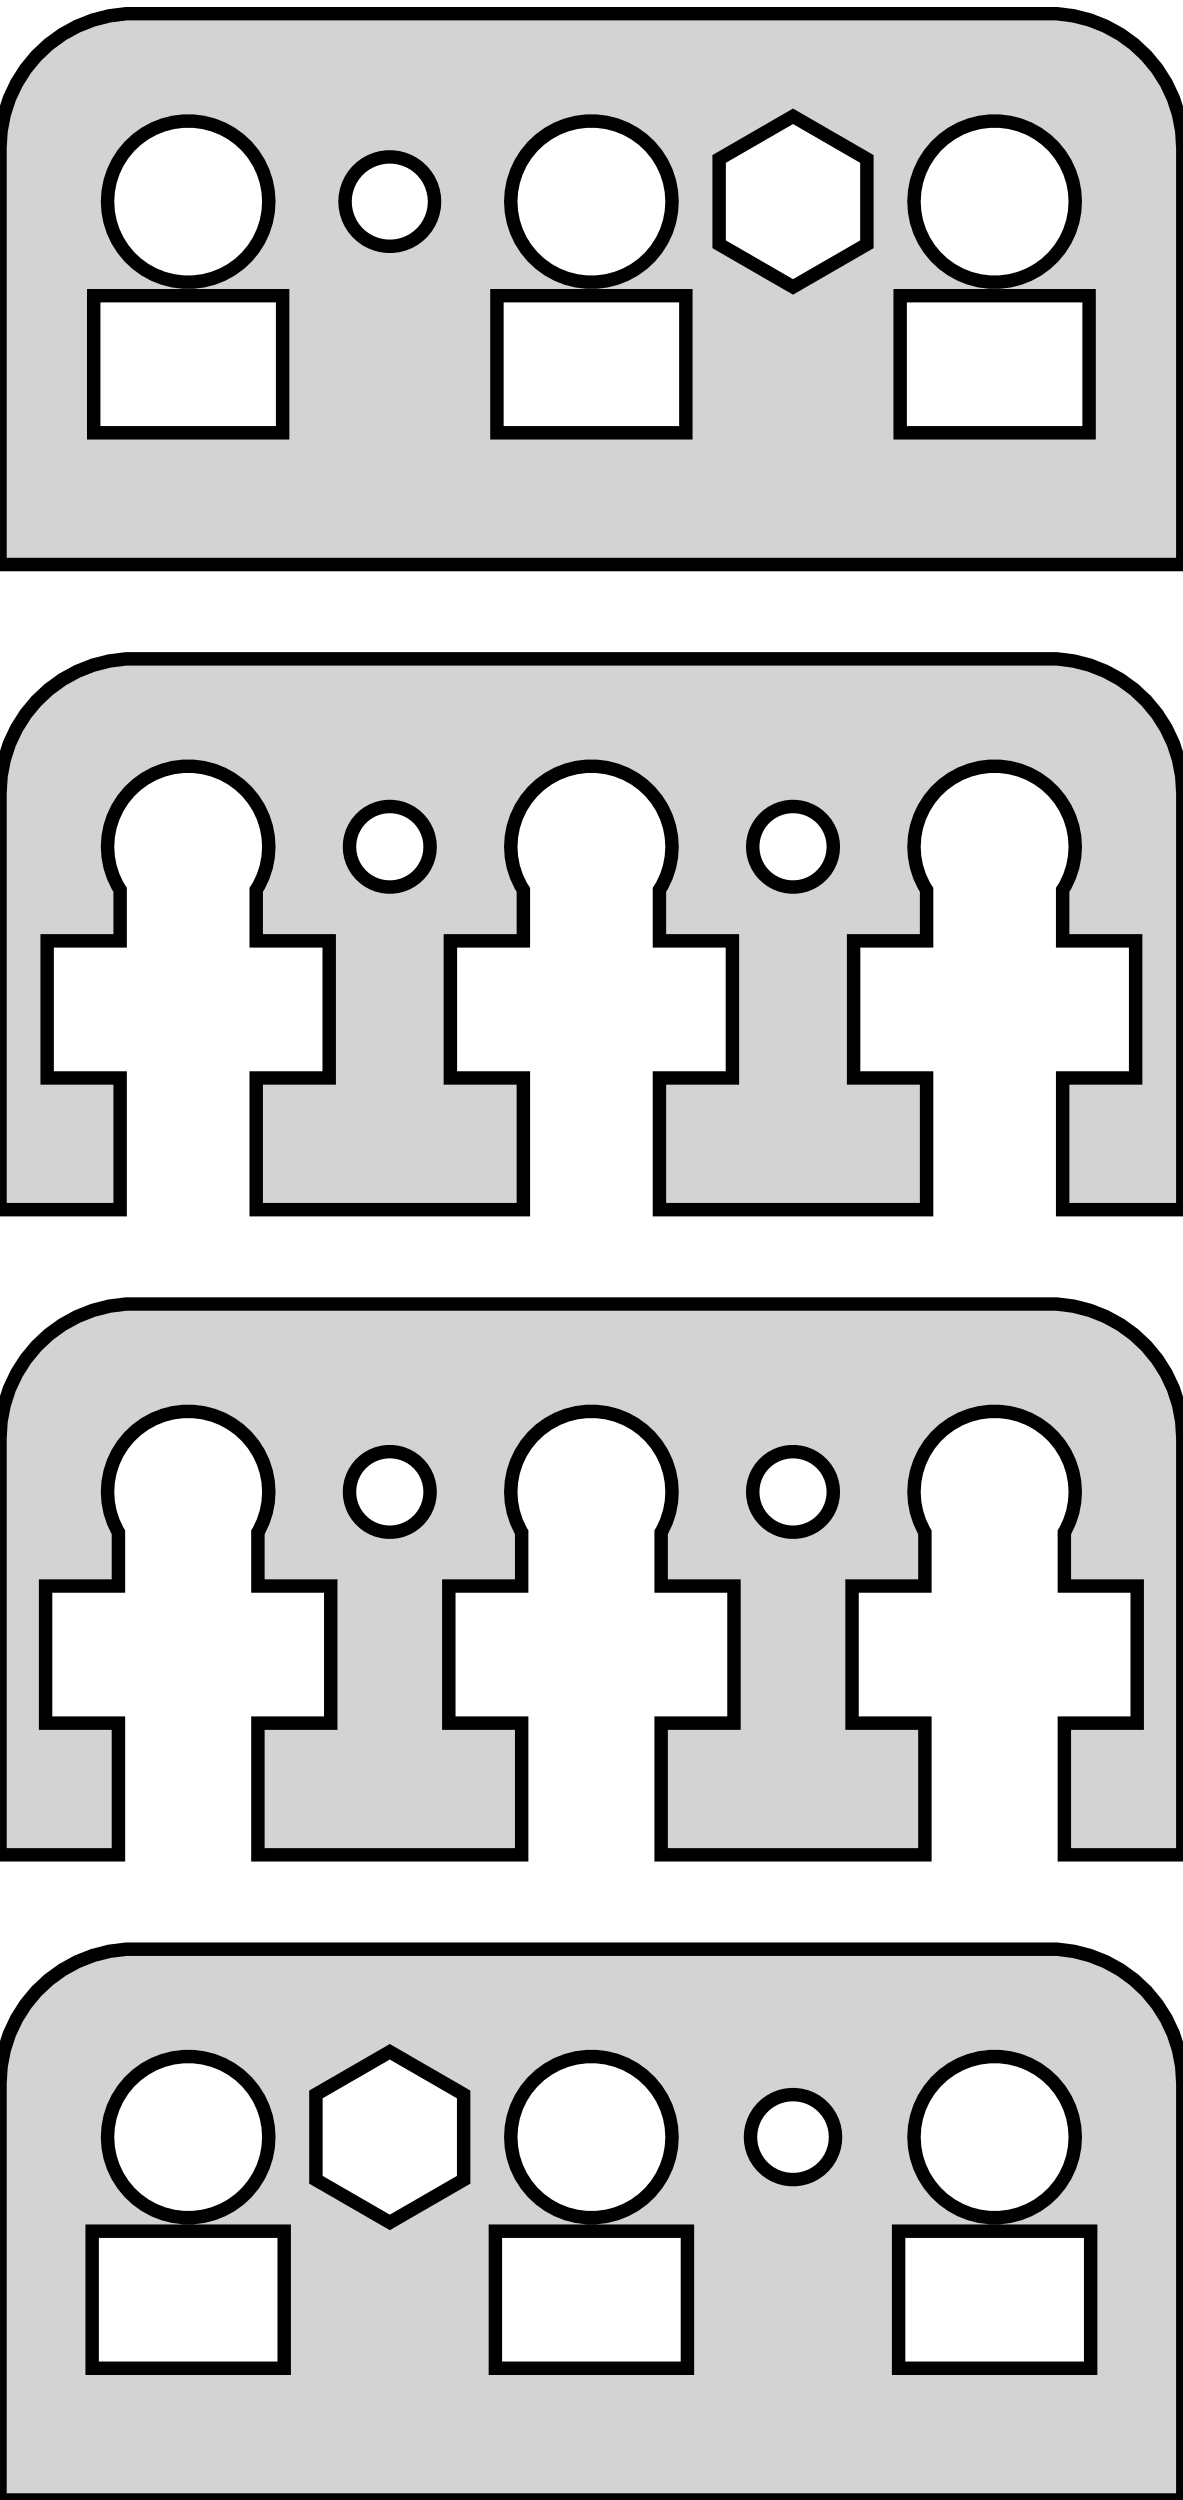
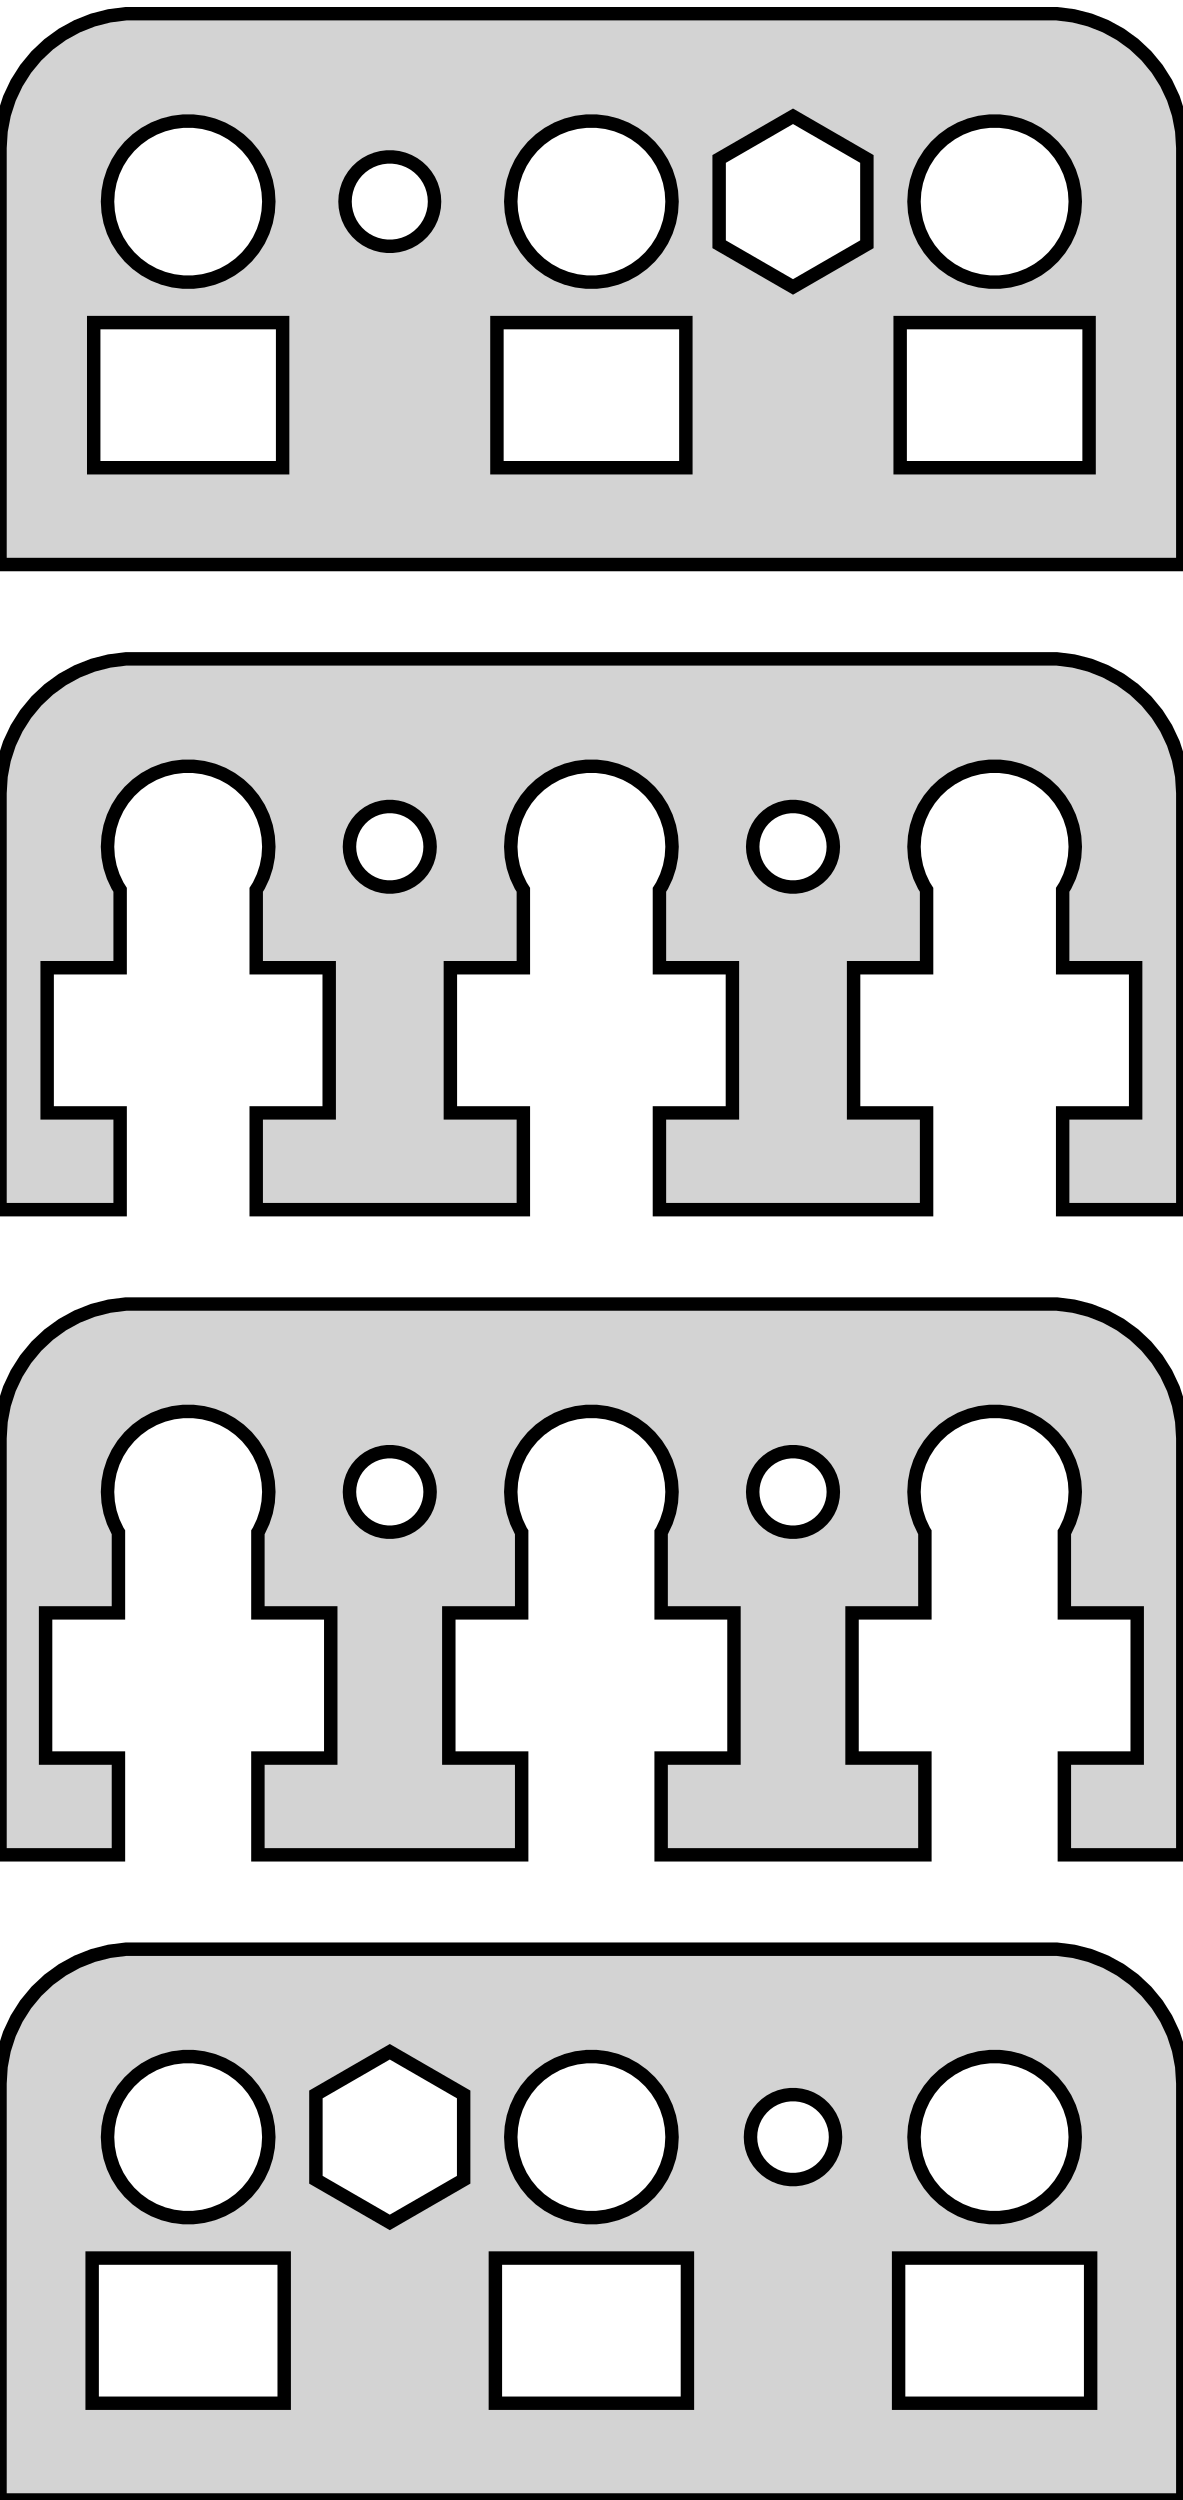
<svg xmlns="http://www.w3.org/2000/svg" width="44mm" height="93mm" viewBox="-22 -93 44 93" version="1.1">
-   <path d=" M 22,-87.5 L 21.961,-88.127 L 21.843,-88.743 L 21.649,-89.341 L 21.381,-89.909 L 21.045,-90.439  L 20.645,-90.923 L 20.187,-91.353 L 19.679,-91.722 L 19.129,-92.024 L 18.545,-92.255 L 17.937,-92.411  L 17.314,-92.49 L -17.314,-92.49 L -17.937,-92.411 L -18.545,-92.255 L -19.129,-92.024 L -19.679,-91.722  L -20.187,-91.353 L -20.645,-90.923 L -21.045,-90.439 L -21.381,-89.909 L -21.649,-89.341 L -21.843,-88.743  L -21.961,-88.127 L -22,-87.5 L -22,-72 L 22,-72 z M 4.752,-83.913 L 4.752,-87.087 L 7.5,-88.674 L 10.248,-87.087 L 10.248,-83.913 L 7.5,-82.326  z M -15.188,-82.506 L -15.562,-82.553 L -15.927,-82.647 L -16.277,-82.785 L -16.608,-82.967 L -16.912,-83.188  L -17.187,-83.446 L -17.427,-83.737 L -17.629,-84.055 L -17.789,-84.396 L -17.906,-84.754 L -17.976,-85.124  L -18,-85.5 L -17.976,-85.876 L -17.906,-86.246 L -17.789,-86.604 L -17.629,-86.945 L -17.427,-87.263  L -17.187,-87.554 L -16.912,-87.811 L -16.608,-88.033 L -16.277,-88.215 L -15.927,-88.353 L -15.562,-88.447  L -15.188,-88.494 L -14.812,-88.494 L -14.438,-88.447 L -14.073,-88.353 L -13.723,-88.215 L -13.393,-88.033  L -13.088,-87.811 L -12.813,-87.554 L -12.573,-87.263 L -12.371,-86.945 L -12.211,-86.604 L -12.094,-86.246  L -12.024,-85.876 L -12,-85.5 L -12.024,-85.124 L -12.094,-84.754 L -12.211,-84.396 L -12.371,-84.055  L -12.573,-83.737 L -12.813,-83.446 L -13.088,-83.188 L -13.393,-82.967 L -13.723,-82.785 L -14.073,-82.647  L -14.438,-82.553 L -14.812,-82.506 z M -0.188,-82.506 L -0.562,-82.553 L -0.927,-82.647 L -1.277,-82.785 L -1.607,-82.967 L -1.912,-83.188  L -2.187,-83.446 L -2.427,-83.737 L -2.629,-84.055 L -2.789,-84.396 L -2.906,-84.754 L -2.976,-85.124  L -3,-85.5 L -2.976,-85.876 L -2.906,-86.246 L -2.789,-86.604 L -2.629,-86.945 L -2.427,-87.263  L -2.187,-87.554 L -1.912,-87.811 L -1.607,-88.033 L -1.277,-88.215 L -0.927,-88.353 L -0.562,-88.447  L -0.188,-88.494 L 0.188,-88.494 L 0.562,-88.447 L 0.927,-88.353 L 1.277,-88.215 L 1.607,-88.033  L 1.912,-87.811 L 2.187,-87.554 L 2.427,-87.263 L 2.629,-86.945 L 2.789,-86.604 L 2.906,-86.246  L 2.976,-85.876 L 3,-85.5 L 2.976,-85.124 L 2.906,-84.754 L 2.789,-84.396 L 2.629,-84.055  L 2.427,-83.737 L 2.187,-83.446 L 1.912,-83.188 L 1.607,-82.967 L 1.277,-82.785 L 0.927,-82.647  L 0.562,-82.553 L 0.188,-82.506 z M 14.812,-82.506 L 14.438,-82.553 L 14.073,-82.647 L 13.723,-82.785 L 13.393,-82.967 L 13.088,-83.188  L 12.813,-83.446 L 12.573,-83.737 L 12.371,-84.055 L 12.211,-84.396 L 12.094,-84.754 L 12.024,-85.124  L 12,-85.5 L 12.024,-85.876 L 12.094,-86.246 L 12.211,-86.604 L 12.371,-86.945 L 12.573,-87.263  L 12.813,-87.554 L 13.088,-87.811 L 13.393,-88.033 L 13.723,-88.215 L 14.073,-88.353 L 14.438,-88.447  L 14.812,-88.494 L 15.188,-88.494 L 15.562,-88.447 L 15.927,-88.353 L 16.277,-88.215 L 16.608,-88.033  L 16.912,-87.811 L 17.187,-87.554 L 17.427,-87.263 L 17.629,-86.945 L 17.789,-86.604 L 17.906,-86.246  L 17.976,-85.876 L 18,-85.5 L 17.976,-85.124 L 17.906,-84.754 L 17.789,-84.396 L 17.629,-84.055  L 17.427,-83.737 L 17.187,-83.446 L 16.912,-83.188 L 16.608,-82.967 L 16.277,-82.785 L 15.927,-82.647  L 15.562,-82.553 L 15.188,-82.506 z M -7.605,-83.839 L -7.812,-83.865 L -8.014,-83.917 L -8.209,-83.994 L -8.392,-84.094 L -8.561,-84.217  L -8.714,-84.36 L -8.847,-84.522 L -8.959,-84.698 L -9.048,-84.887 L -9.112,-85.086 L -9.152,-85.291  L -9.165,-85.5 L -9.152,-85.709 L -9.112,-85.914 L -9.048,-86.113 L -8.959,-86.302 L -8.847,-86.478  L -8.714,-86.64 L -8.561,-86.783 L -8.392,-86.906 L -8.209,-87.006 L -8.014,-87.083 L -7.812,-87.135  L -7.605,-87.161 L -7.395,-87.161 L -7.188,-87.135 L -6.986,-87.083 L -6.791,-87.006 L -6.608,-86.906  L -6.439,-86.783 L -6.286,-86.64 L -6.153,-86.478 L -6.041,-86.302 L -5.952,-86.113 L -5.888,-85.914  L -5.848,-85.709 L -5.835,-85.5 L -5.848,-85.291 L -5.888,-85.086 L -5.952,-84.887 L -6.041,-84.698  L -6.153,-84.522 L -6.286,-84.36 L -6.439,-84.217 L -6.608,-84.094 L -6.791,-83.994 L -6.986,-83.917  L -7.188,-83.865 L -7.395,-83.839 z M -18.514,-76.9 L -18.514,-82 L -11.486,-82 L -11.486,-76.9 z M -3.514,-76.9 L -3.514,-82 L 3.514,-82 L 3.514,-76.9 z M 11.486,-76.9 L 11.486,-82 L 18.514,-82 L 18.514,-76.9 z M -17.531,-52.9 L -20.246,-52.9 L -20.246,-58 L -17.531,-58 L -17.531,-59.9 L -17.629,-60.055  L -17.789,-60.396 L -17.906,-60.754 L -17.976,-61.124 L -18,-61.5 L -17.976,-61.876 L -17.906,-62.246  L -17.789,-62.604 L -17.629,-62.945 L -17.427,-63.263 L -17.187,-63.554 L -16.912,-63.812 L -16.608,-64.033  L -16.277,-64.215 L -15.927,-64.353 L -15.562,-64.447 L -15.188,-64.494 L -14.812,-64.494 L -14.438,-64.447  L -14.073,-64.353 L -13.723,-64.215 L -13.393,-64.033 L -13.088,-63.812 L -12.813,-63.554 L -12.573,-63.263  L -12.371,-62.945 L -12.211,-62.604 L -12.094,-62.246 L -12.024,-61.876 L -12,-61.5 L -12.024,-61.124  L -12.094,-60.754 L -12.211,-60.396 L -12.371,-60.055 L -12.469,-59.9 L -12.469,-58 L -9.754,-58  L -9.754,-52.9 L -12.469,-52.9 L -12.469,-48 L -2.531,-48 L -2.531,-52.9 L -5.246,-52.9  L -5.246,-58 L -2.531,-58 L -2.531,-59.9 L -2.629,-60.055 L -2.789,-60.396 L -2.906,-60.754  L -2.976,-61.124 L -3,-61.5 L -2.976,-61.876 L -2.906,-62.246 L -2.789,-62.604 L -2.629,-62.945  L -2.427,-63.263 L -2.187,-63.554 L -1.912,-63.812 L -1.607,-64.033 L -1.277,-64.215 L -0.927,-64.353  L -0.562,-64.447 L -0.188,-64.494 L 0.188,-64.494 L 0.562,-64.447 L 0.927,-64.353 L 1.277,-64.215  L 1.607,-64.033 L 1.912,-63.812 L 2.187,-63.554 L 2.427,-63.263 L 2.629,-62.945 L 2.789,-62.604  L 2.906,-62.246 L 2.976,-61.876 L 3,-61.5 L 2.976,-61.124 L 2.906,-60.754 L 2.789,-60.396  L 2.629,-60.055 L 2.531,-59.9 L 2.531,-58 L 5.246,-58 L 5.246,-52.9 L 2.531,-52.9  L 2.531,-48 L 12.469,-48 L 12.469,-52.9 L 9.754,-52.9 L 9.754,-58 L 12.469,-58  L 12.469,-59.9 L 12.371,-60.055 L 12.211,-60.396 L 12.094,-60.754 L 12.024,-61.124 L 12,-61.5  L 12.024,-61.876 L 12.094,-62.246 L 12.211,-62.604 L 12.371,-62.945 L 12.573,-63.263 L 12.813,-63.554  L 13.088,-63.812 L 13.393,-64.033 L 13.723,-64.215 L 14.073,-64.353 L 14.438,-64.447 L 14.812,-64.494  L 15.188,-64.494 L 15.562,-64.447 L 15.927,-64.353 L 16.277,-64.215 L 16.608,-64.033 L 16.912,-63.812  L 17.187,-63.554 L 17.427,-63.263 L 17.629,-62.945 L 17.789,-62.604 L 17.906,-62.246 L 17.976,-61.876  L 18,-61.5 L 17.976,-61.124 L 17.906,-60.754 L 17.789,-60.396 L 17.629,-60.055 L 17.531,-59.9  L 17.531,-58 L 20.246,-58 L 20.246,-52.9 L 17.531,-52.9 L 17.531,-48 L 22,-48  L 22,-63.5 L 21.961,-64.127 L 21.843,-64.743 L 21.649,-65.341 L 21.381,-65.909 L 21.045,-66.439  L 20.645,-66.923 L 20.187,-67.353 L 19.679,-67.722 L 19.129,-68.024 L 18.545,-68.255 L 17.937,-68.411  L 17.314,-68.49 L -17.314,-68.49 L -17.937,-68.411 L -18.545,-68.255 L -19.129,-68.024 L -19.679,-67.722  L -20.187,-67.353 L -20.645,-66.923 L -21.045,-66.439 L -21.381,-65.909 L -21.649,-65.341 L -21.843,-64.743  L -21.961,-64.127 L -22,-63.5 L -22,-48 L -17.531,-48 z M -7.594,-60.003 L -7.781,-60.027 L -7.964,-60.073 L -8.139,-60.143 L -8.304,-60.233 L -8.456,-60.344  L -8.593,-60.473 L -8.714,-60.618 L -8.814,-60.777 L -8.895,-60.948 L -8.953,-61.127 L -8.988,-61.312  L -9,-61.5 L -8.988,-61.688 L -8.953,-61.873 L -8.895,-62.052 L -8.814,-62.223 L -8.714,-62.382  L -8.593,-62.527 L -8.456,-62.656 L -8.304,-62.767 L -8.139,-62.857 L -7.964,-62.927 L -7.781,-62.973  L -7.594,-62.997 L -7.406,-62.997 L -7.219,-62.973 L -7.036,-62.927 L -6.861,-62.857 L -6.696,-62.767  L -6.544,-62.656 L -6.407,-62.527 L -6.286,-62.382 L -6.186,-62.223 L -6.105,-62.052 L -6.047,-61.873  L -6.012,-61.688 L -6,-61.5 L -6.012,-61.312 L -6.047,-61.127 L -6.105,-60.948 L -6.186,-60.777  L -6.286,-60.618 L -6.407,-60.473 L -6.544,-60.344 L -6.696,-60.233 L -6.861,-60.143 L -7.036,-60.073  L -7.219,-60.027 L -7.406,-60.003 z M 7.406,-60.003 L 7.219,-60.027 L 7.036,-60.073 L 6.861,-60.143 L 6.696,-60.233 L 6.544,-60.344  L 6.407,-60.473 L 6.286,-60.618 L 6.186,-60.777 L 6.105,-60.948 L 6.047,-61.127 L 6.012,-61.312  L 6,-61.5 L 6.012,-61.688 L 6.047,-61.873 L 6.105,-62.052 L 6.186,-62.223 L 6.286,-62.382  L 6.407,-62.527 L 6.544,-62.656 L 6.696,-62.767 L 6.861,-62.857 L 7.036,-62.927 L 7.219,-62.973  L 7.406,-62.997 L 7.594,-62.997 L 7.781,-62.973 L 7.964,-62.927 L 8.139,-62.857 L 8.304,-62.767  L 8.456,-62.656 L 8.593,-62.527 L 8.714,-62.382 L 8.814,-62.223 L 8.895,-62.052 L 8.953,-61.873  L 8.988,-61.688 L 9,-61.5 L 8.988,-61.312 L 8.953,-61.127 L 8.895,-60.948 L 8.814,-60.777  L 8.714,-60.618 L 8.593,-60.473 L 8.456,-60.344 L 8.304,-60.233 L 8.139,-60.143 L 7.964,-60.073  L 7.781,-60.027 L 7.594,-60.003 z M -17.594,-28.9 L -20.304,-28.9 L -20.304,-34 L -17.594,-34 L -17.594,-36 L -17.629,-36.055  L -17.789,-36.396 L -17.906,-36.754 L -17.976,-37.124 L -18,-37.5 L -17.976,-37.876 L -17.906,-38.246  L -17.789,-38.604 L -17.629,-38.945 L -17.427,-39.263 L -17.187,-39.554 L -16.912,-39.812 L -16.608,-40.033  L -16.277,-40.215 L -15.927,-40.353 L -15.562,-40.447 L -15.188,-40.494 L -14.812,-40.494 L -14.438,-40.447  L -14.073,-40.353 L -13.723,-40.215 L -13.393,-40.033 L -13.088,-39.812 L -12.813,-39.554 L -12.573,-39.263  L -12.371,-38.945 L -12.211,-38.604 L -12.094,-38.246 L -12.024,-37.876 L -12,-37.5 L -12.024,-37.124  L -12.094,-36.754 L -12.211,-36.396 L -12.371,-36.055 L -12.406,-36 L -12.406,-34 L -9.696,-34  L -9.696,-28.9 L -12.406,-28.9 L -12.406,-24 L -2.594,-24 L -2.594,-28.9 L -5.304,-28.9  L -5.304,-34 L -2.594,-34 L -2.594,-36 L -2.629,-36.055 L -2.789,-36.396 L -2.906,-36.754  L -2.976,-37.124 L -3,-37.5 L -2.976,-37.876 L -2.906,-38.246 L -2.789,-38.604 L -2.629,-38.945  L -2.427,-39.263 L -2.187,-39.554 L -1.912,-39.812 L -1.607,-40.033 L -1.277,-40.215 L -0.927,-40.353  L -0.562,-40.447 L -0.188,-40.494 L 0.188,-40.494 L 0.562,-40.447 L 0.927,-40.353 L 1.277,-40.215  L 1.607,-40.033 L 1.912,-39.812 L 2.187,-39.554 L 2.427,-39.263 L 2.629,-38.945 L 2.789,-38.604  L 2.906,-38.246 L 2.976,-37.876 L 3,-37.5 L 2.976,-37.124 L 2.906,-36.754 L 2.789,-36.396  L 2.629,-36.055 L 2.594,-36 L 2.594,-34 L 5.304,-34 L 5.304,-28.9 L 2.594,-28.9  L 2.594,-24 L 12.406,-24 L 12.406,-28.9 L 9.696,-28.9 L 9.696,-34 L 12.406,-34  L 12.406,-36 L 12.371,-36.055 L 12.211,-36.396 L 12.094,-36.754 L 12.024,-37.124 L 12,-37.5  L 12.024,-37.876 L 12.094,-38.246 L 12.211,-38.604 L 12.371,-38.945 L 12.573,-39.263 L 12.813,-39.554  L 13.088,-39.812 L 13.393,-40.033 L 13.723,-40.215 L 14.073,-40.353 L 14.438,-40.447 L 14.812,-40.494  L 15.188,-40.494 L 15.562,-40.447 L 15.927,-40.353 L 16.277,-40.215 L 16.608,-40.033 L 16.912,-39.812  L 17.187,-39.554 L 17.427,-39.263 L 17.629,-38.945 L 17.789,-38.604 L 17.906,-38.246 L 17.976,-37.876  L 18,-37.5 L 17.976,-37.124 L 17.906,-36.754 L 17.789,-36.396 L 17.629,-36.055 L 17.594,-36  L 17.594,-34 L 20.304,-34 L 20.304,-28.9 L 17.594,-28.9 L 17.594,-24 L 22,-24  L 22,-39.5 L 21.961,-40.127 L 21.843,-40.743 L 21.649,-41.341 L 21.381,-41.909 L 21.045,-42.439  L 20.645,-42.923 L 20.187,-43.353 L 19.679,-43.722 L 19.129,-44.024 L 18.545,-44.255 L 17.937,-44.411  L 17.314,-44.49 L -17.314,-44.49 L -17.937,-44.411 L -18.545,-44.255 L -19.129,-44.024 L -19.679,-43.722  L -20.187,-43.353 L -20.645,-42.923 L -21.045,-42.439 L -21.381,-41.909 L -21.649,-41.341 L -21.843,-40.743  L -21.961,-40.127 L -22,-39.5 L -22,-24 L -17.594,-24 z M -7.594,-36.003 L -7.781,-36.027 L -7.964,-36.073 L -8.139,-36.143 L -8.304,-36.233 L -8.456,-36.344  L -8.593,-36.473 L -8.714,-36.618 L -8.814,-36.777 L -8.895,-36.948 L -8.953,-37.127 L -8.988,-37.312  L -9,-37.5 L -8.988,-37.688 L -8.953,-37.873 L -8.895,-38.052 L -8.814,-38.223 L -8.714,-38.382  L -8.593,-38.527 L -8.456,-38.656 L -8.304,-38.767 L -8.139,-38.857 L -7.964,-38.927 L -7.781,-38.973  L -7.594,-38.997 L -7.406,-38.997 L -7.219,-38.973 L -7.036,-38.927 L -6.861,-38.857 L -6.696,-38.767  L -6.544,-38.656 L -6.407,-38.527 L -6.286,-38.382 L -6.186,-38.223 L -6.105,-38.052 L -6.047,-37.873  L -6.012,-37.688 L -6,-37.5 L -6.012,-37.312 L -6.047,-37.127 L -6.105,-36.948 L -6.186,-36.777  L -6.286,-36.618 L -6.407,-36.473 L -6.544,-36.344 L -6.696,-36.233 L -6.861,-36.143 L -7.036,-36.073  L -7.219,-36.027 L -7.406,-36.003 z M 7.406,-36.003 L 7.219,-36.027 L 7.036,-36.073 L 6.861,-36.143 L 6.696,-36.233 L 6.544,-36.344  L 6.407,-36.473 L 6.286,-36.618 L 6.186,-36.777 L 6.105,-36.948 L 6.047,-37.127 L 6.012,-37.312  L 6,-37.5 L 6.012,-37.688 L 6.047,-37.873 L 6.105,-38.052 L 6.186,-38.223 L 6.286,-38.382  L 6.407,-38.527 L 6.544,-38.656 L 6.696,-38.767 L 6.861,-38.857 L 7.036,-38.927 L 7.219,-38.973  L 7.406,-38.997 L 7.594,-38.997 L 7.781,-38.973 L 7.964,-38.927 L 8.139,-38.857 L 8.304,-38.767  L 8.456,-38.656 L 8.593,-38.527 L 8.714,-38.382 L 8.814,-38.223 L 8.895,-38.052 L 8.953,-37.873  L 8.988,-37.688 L 9,-37.5 L 8.988,-37.312 L 8.953,-37.127 L 8.895,-36.948 L 8.814,-36.777  L 8.714,-36.618 L 8.593,-36.473 L 8.456,-36.344 L 8.304,-36.233 L 8.139,-36.143 L 7.964,-36.073  L 7.781,-36.027 L 7.594,-36.003 z M 22,-15.5 L 21.961,-16.127 L 21.843,-16.743 L 21.649,-17.341 L 21.381,-17.909 L 21.045,-18.439  L 20.645,-18.923 L 20.187,-19.353 L 19.679,-19.722 L 19.129,-20.024 L 18.545,-20.255 L 17.937,-20.411  L 17.314,-20.49 L -17.314,-20.49 L -17.937,-20.411 L -18.545,-20.255 L -19.129,-20.024 L -19.679,-19.722  L -20.187,-19.353 L -20.645,-18.923 L -21.045,-18.439 L -21.381,-17.909 L -21.649,-17.341 L -21.843,-16.743  L -21.961,-16.127 L -22,-15.5 L -22,-0 L 22,-0 z M -10.248,-11.913 L -10.248,-15.087 L -7.5,-16.674 L -4.752,-15.087 L -4.752,-11.913 L -7.5,-10.326  z M -0.188,-10.506 L -0.562,-10.553 L -0.927,-10.647 L -1.277,-10.786 L -1.607,-10.967 L -1.912,-11.188  L -2.187,-11.446 L -2.427,-11.737 L -2.629,-12.055 L -2.789,-12.396 L -2.906,-12.754 L -2.976,-13.124  L -3,-13.5 L -2.976,-13.876 L -2.906,-14.246 L -2.789,-14.604 L -2.629,-14.945 L -2.427,-15.263  L -2.187,-15.554 L -1.912,-15.812 L -1.607,-16.033 L -1.277,-16.215 L -0.927,-16.353 L -0.562,-16.447  L -0.188,-16.494 L 0.188,-16.494 L 0.562,-16.447 L 0.927,-16.353 L 1.277,-16.215 L 1.607,-16.033  L 1.912,-15.812 L 2.187,-15.554 L 2.427,-15.263 L 2.629,-14.945 L 2.789,-14.604 L 2.906,-14.246  L 2.976,-13.876 L 3,-13.5 L 2.976,-13.124 L 2.906,-12.754 L 2.789,-12.396 L 2.629,-12.055  L 2.427,-11.737 L 2.187,-11.446 L 1.912,-11.188 L 1.607,-10.967 L 1.277,-10.786 L 0.927,-10.647  L 0.562,-10.553 L 0.188,-10.506 z M -15.188,-10.506 L -15.562,-10.553 L -15.927,-10.647 L -16.277,-10.786 L -16.608,-10.967 L -16.912,-11.188  L -17.187,-11.446 L -17.427,-11.737 L -17.629,-12.055 L -17.789,-12.396 L -17.906,-12.754 L -17.976,-13.124  L -18,-13.5 L -17.976,-13.876 L -17.906,-14.246 L -17.789,-14.604 L -17.629,-14.945 L -17.427,-15.263  L -17.187,-15.554 L -16.912,-15.812 L -16.608,-16.033 L -16.277,-16.215 L -15.927,-16.353 L -15.562,-16.447  L -15.188,-16.494 L -14.812,-16.494 L -14.438,-16.447 L -14.073,-16.353 L -13.723,-16.215 L -13.393,-16.033  L -13.088,-15.812 L -12.813,-15.554 L -12.573,-15.263 L -12.371,-14.945 L -12.211,-14.604 L -12.094,-14.246  L -12.024,-13.876 L -12,-13.5 L -12.024,-13.124 L -12.094,-12.754 L -12.211,-12.396 L -12.371,-12.055  L -12.573,-11.737 L -12.813,-11.446 L -13.088,-11.188 L -13.393,-10.967 L -13.723,-10.786 L -14.073,-10.647  L -14.438,-10.553 L -14.812,-10.506 z M 14.812,-10.506 L 14.438,-10.553 L 14.073,-10.647 L 13.723,-10.786 L 13.393,-10.967 L 13.088,-11.188  L 12.813,-11.446 L 12.573,-11.737 L 12.371,-12.055 L 12.211,-12.396 L 12.094,-12.754 L 12.024,-13.124  L 12,-13.5 L 12.024,-13.876 L 12.094,-14.246 L 12.211,-14.604 L 12.371,-14.945 L 12.573,-15.263  L 12.813,-15.554 L 13.088,-15.812 L 13.393,-16.033 L 13.723,-16.215 L 14.073,-16.353 L 14.438,-16.447  L 14.812,-16.494 L 15.188,-16.494 L 15.562,-16.447 L 15.927,-16.353 L 16.277,-16.215 L 16.608,-16.033  L 16.912,-15.812 L 17.187,-15.554 L 17.427,-15.263 L 17.629,-14.945 L 17.789,-14.604 L 17.906,-14.246  L 17.976,-13.876 L 18,-13.5 L 17.976,-13.124 L 17.906,-12.754 L 17.789,-12.396 L 17.629,-12.055  L 17.427,-11.737 L 17.187,-11.446 L 16.912,-11.188 L 16.608,-10.967 L 16.277,-10.786 L 15.927,-10.647  L 15.562,-10.553 L 15.188,-10.506 z M 7.401,-11.921 L 7.203,-11.946 L 7.011,-11.995 L 6.826,-12.068 L 6.652,-12.164 L 6.491,-12.281  L 6.347,-12.417 L 6.22,-12.57 L 6.113,-12.738 L 6.029,-12.918 L 5.967,-13.107 L 5.93,-13.302  L 5.918,-13.5 L 5.93,-13.698 L 5.967,-13.893 L 6.029,-14.082 L 6.113,-14.262 L 6.22,-14.43  L 6.347,-14.583 L 6.491,-14.719 L 6.652,-14.836 L 6.826,-14.932 L 7.011,-15.005 L 7.203,-15.054  L 7.401,-15.079 L 7.599,-15.079 L 7.796,-15.054 L 7.989,-15.005 L 8.174,-14.932 L 8.348,-14.836  L 8.509,-14.719 L 8.653,-14.583 L 8.78,-14.43 L 8.887,-14.262 L 8.971,-14.082 L 9.033,-13.893  L 9.07,-13.698 L 9.082,-13.5 L 9.07,-13.302 L 9.033,-13.107 L 8.971,-12.918 L 8.887,-12.738  L 8.78,-12.57 L 8.653,-12.417 L 8.509,-12.281 L 8.348,-12.164 L 8.174,-12.068 L 7.989,-11.995  L 7.796,-11.946 L 7.599,-11.921 z M -3.572,-4.9 L -3.572,-10 L 3.572,-10 L 3.572,-4.9 z M -18.572,-4.9 L -18.572,-10 L -11.428,-10 L -11.428,-4.9 z M 11.428,-4.9 L 11.428,-10 L 18.572,-10 L 18.572,-4.9 z " stroke="black" fill="lightgray" stroke-width="0.5" />
+   <path d=" M 22,-87.5 L 21.961,-88.127 L 21.843,-88.743 L 21.649,-89.341 L 21.381,-89.909 L 21.045,-90.439  L 20.645,-90.923 L 20.187,-91.353 L 19.679,-91.722 L 19.129,-92.024 L 18.545,-92.255 L 17.937,-92.411  L 17.314,-92.49 L -17.314,-92.49 L -17.937,-92.411 L -18.545,-92.255 L -19.129,-92.024 L -19.679,-91.722  L -20.187,-91.353 L -20.645,-90.923 L -21.045,-90.439 L -21.381,-89.909 L -21.649,-89.341 L -21.843,-88.743  L -21.961,-88.127 L -22,-87.5 L -22,-72 L 22,-72 z M 4.752,-83.913 L 4.752,-87.087 L 7.5,-88.674 L 10.248,-87.087 L 10.248,-83.913 L 7.5,-82.326  z M -0.188,-82.506 L -0.562,-82.553 L -0.927,-82.647 L -1.277,-82.785 L -1.607,-82.967 L -1.912,-83.188  L -2.187,-83.446 L -2.427,-83.737 L -2.629,-84.055 L -2.789,-84.396 L -2.906,-84.754 L -2.976,-85.124  L -3,-85.5 L -2.976,-85.876 L -2.906,-86.246 L -2.789,-86.604 L -2.629,-86.945 L -2.427,-87.263  L -2.187,-87.554 L -1.912,-87.811 L -1.607,-88.033 L -1.277,-88.215 L -0.927,-88.353 L -0.562,-88.447  L -0.188,-88.494 L 0.188,-88.494 L 0.562,-88.447 L 0.927,-88.353 L 1.277,-88.215 L 1.607,-88.033  L 1.912,-87.811 L 2.187,-87.554 L 2.427,-87.263 L 2.629,-86.945 L 2.789,-86.604 L 2.906,-86.246  L 2.976,-85.876 L 3,-85.5 L 2.976,-85.124 L 2.906,-84.754 L 2.789,-84.396 L 2.629,-84.055  L 2.427,-83.737 L 2.187,-83.446 L 1.912,-83.188 L 1.607,-82.967 L 1.277,-82.785 L 0.927,-82.647  L 0.562,-82.553 L 0.188,-82.506 z M -15.188,-82.506 L -15.562,-82.553 L -15.927,-82.647 L -16.277,-82.785 L -16.608,-82.967 L -16.912,-83.188  L -17.187,-83.446 L -17.427,-83.737 L -17.629,-84.055 L -17.789,-84.396 L -17.906,-84.754 L -17.976,-85.124  L -18,-85.5 L -17.976,-85.876 L -17.906,-86.246 L -17.789,-86.604 L -17.629,-86.945 L -17.427,-87.263  L -17.187,-87.554 L -16.912,-87.811 L -16.608,-88.033 L -16.277,-88.215 L -15.927,-88.353 L -15.562,-88.447  L -15.188,-88.494 L -14.812,-88.494 L -14.438,-88.447 L -14.073,-88.353 L -13.723,-88.215 L -13.393,-88.033  L -13.088,-87.811 L -12.813,-87.554 L -12.573,-87.263 L -12.371,-86.945 L -12.211,-86.604 L -12.094,-86.246  L -12.024,-85.876 L -12,-85.5 L -12.024,-85.124 L -12.094,-84.754 L -12.211,-84.396 L -12.371,-84.055  L -12.573,-83.737 L -12.813,-83.446 L -13.088,-83.188 L -13.393,-82.967 L -13.723,-82.785 L -14.073,-82.647  L -14.438,-82.553 L -14.812,-82.506 z M 14.812,-82.506 L 14.438,-82.553 L 14.073,-82.647 L 13.723,-82.785 L 13.393,-82.967 L 13.088,-83.188  L 12.813,-83.446 L 12.573,-83.737 L 12.371,-84.055 L 12.211,-84.396 L 12.094,-84.754 L 12.024,-85.124  L 12,-85.5 L 12.024,-85.876 L 12.094,-86.246 L 12.211,-86.604 L 12.371,-86.945 L 12.573,-87.263  L 12.813,-87.554 L 13.088,-87.811 L 13.393,-88.033 L 13.723,-88.215 L 14.073,-88.353 L 14.438,-88.447  L 14.812,-88.494 L 15.188,-88.494 L 15.562,-88.447 L 15.927,-88.353 L 16.277,-88.215 L 16.608,-88.033  L 16.912,-87.811 L 17.187,-87.554 L 17.427,-87.263 L 17.629,-86.945 L 17.789,-86.604 L 17.906,-86.246  L 17.976,-85.876 L 18,-85.5 L 17.976,-85.124 L 17.906,-84.754 L 17.789,-84.396 L 17.629,-84.055  L 17.427,-83.737 L 17.187,-83.446 L 16.912,-83.188 L 16.608,-82.967 L 16.277,-82.785 L 15.927,-82.647  L 15.562,-82.553 L 15.188,-82.506 z M -7.605,-83.839 L -7.812,-83.865 L -8.014,-83.917 L -8.209,-83.994 L -8.392,-84.094 L -8.561,-84.217  L -8.714,-84.36 L -8.847,-84.522 L -8.959,-84.698 L -9.048,-84.887 L -9.112,-85.086 L -9.152,-85.291  L -9.165,-85.5 L -9.152,-85.709 L -9.112,-85.914 L -9.048,-86.113 L -8.959,-86.302 L -8.847,-86.478  L -8.714,-86.64 L -8.561,-86.783 L -8.392,-86.906 L -8.209,-87.006 L -8.014,-87.083 L -7.812,-87.135  L -7.605,-87.161 L -7.395,-87.161 L -7.188,-87.135 L -6.986,-87.083 L -6.791,-87.006 L -6.608,-86.906  L -6.439,-86.783 L -6.286,-86.64 L -6.153,-86.478 L -6.041,-86.302 L -5.952,-86.113 L -5.888,-85.914  L -5.848,-85.709 L -5.835,-85.5 L -5.848,-85.291 L -5.888,-85.086 L -5.952,-84.887 L -6.041,-84.698  L -6.153,-84.522 L -6.286,-84.36 L -6.439,-84.217 L -6.608,-84.094 L -6.791,-83.994 L -6.986,-83.917  L -7.188,-83.865 L -7.395,-83.839 z M -18.514,-75.6 L -18.514,-81 L -11.486,-81 L -11.486,-75.6 z M -3.514,-75.6 L -3.514,-81 L 3.514,-81 L 3.514,-75.6 z M 11.486,-75.6 L 11.486,-81 L 18.514,-81 L 18.514,-75.6 z M -17.531,-51.6 L -20.246,-51.6 L -20.246,-57 L -17.531,-57 L -17.531,-59.9 L -17.629,-60.055  L -17.789,-60.396 L -17.906,-60.754 L -17.976,-61.124 L -18,-61.5 L -17.976,-61.876 L -17.906,-62.246  L -17.789,-62.604 L -17.629,-62.945 L -17.427,-63.263 L -17.187,-63.554 L -16.912,-63.812 L -16.608,-64.033  L -16.277,-64.215 L -15.927,-64.353 L -15.562,-64.447 L -15.188,-64.494 L -14.812,-64.494 L -14.438,-64.447  L -14.073,-64.353 L -13.723,-64.215 L -13.393,-64.033 L -13.088,-63.812 L -12.813,-63.554 L -12.573,-63.263  L -12.371,-62.945 L -12.211,-62.604 L -12.094,-62.246 L -12.024,-61.876 L -12,-61.5 L -12.024,-61.124  L -12.094,-60.754 L -12.211,-60.396 L -12.371,-60.055 L -12.469,-59.9 L -12.469,-57 L -9.754,-57  L -9.754,-51.6 L -12.469,-51.6 L -12.469,-48 L -2.531,-48 L -2.531,-51.6 L -5.246,-51.6  L -5.246,-57 L -2.531,-57 L -2.531,-59.9 L -2.629,-60.055 L -2.789,-60.396 L -2.906,-60.754  L -2.976,-61.124 L -3,-61.5 L -2.976,-61.876 L -2.906,-62.246 L -2.789,-62.604 L -2.629,-62.945  L -2.427,-63.263 L -2.187,-63.554 L -1.912,-63.812 L -1.607,-64.033 L -1.277,-64.215 L -0.927,-64.353  L -0.562,-64.447 L -0.188,-64.494 L 0.188,-64.494 L 0.562,-64.447 L 0.927,-64.353 L 1.277,-64.215  L 1.607,-64.033 L 1.912,-63.812 L 2.187,-63.554 L 2.427,-63.263 L 2.629,-62.945 L 2.789,-62.604  L 2.906,-62.246 L 2.976,-61.876 L 3,-61.5 L 2.976,-61.124 L 2.906,-60.754 L 2.789,-60.396  L 2.629,-60.055 L 2.531,-59.9 L 2.531,-57 L 5.246,-57 L 5.246,-51.6 L 2.531,-51.6  L 2.531,-48 L 12.469,-48 L 12.469,-51.6 L 9.754,-51.6 L 9.754,-57 L 12.469,-57  L 12.469,-59.9 L 12.371,-60.055 L 12.211,-60.396 L 12.094,-60.754 L 12.024,-61.124 L 12,-61.5  L 12.024,-61.876 L 12.094,-62.246 L 12.211,-62.604 L 12.371,-62.945 L 12.573,-63.263 L 12.813,-63.554  L 13.088,-63.812 L 13.393,-64.033 L 13.723,-64.215 L 14.073,-64.353 L 14.438,-64.447 L 14.812,-64.494  L 15.188,-64.494 L 15.562,-64.447 L 15.927,-64.353 L 16.277,-64.215 L 16.608,-64.033 L 16.912,-63.812  L 17.187,-63.554 L 17.427,-63.263 L 17.629,-62.945 L 17.789,-62.604 L 17.906,-62.246 L 17.976,-61.876  L 18,-61.5 L 17.976,-61.124 L 17.906,-60.754 L 17.789,-60.396 L 17.629,-60.055 L 17.531,-59.9  L 17.531,-57 L 20.246,-57 L 20.246,-51.6 L 17.531,-51.6 L 17.531,-48 L 22,-48  L 22,-63.5 L 21.961,-64.127 L 21.843,-64.743 L 21.649,-65.341 L 21.381,-65.909 L 21.045,-66.439  L 20.645,-66.923 L 20.187,-67.353 L 19.679,-67.722 L 19.129,-68.024 L 18.545,-68.255 L 17.937,-68.411  L 17.314,-68.49 L -17.314,-68.49 L -17.937,-68.411 L -18.545,-68.255 L -19.129,-68.024 L -19.679,-67.722  L -20.187,-67.353 L -20.645,-66.923 L -21.045,-66.439 L -21.381,-65.909 L -21.649,-65.341 L -21.843,-64.743  L -21.961,-64.127 L -22,-63.5 L -22,-48 L -17.531,-48 z M -7.594,-60.003 L -7.781,-60.027 L -7.964,-60.073 L -8.139,-60.143 L -8.304,-60.233 L -8.456,-60.344  L -8.593,-60.473 L -8.714,-60.618 L -8.814,-60.777 L -8.895,-60.948 L -8.953,-61.127 L -8.988,-61.312  L -9,-61.5 L -8.988,-61.688 L -8.953,-61.873 L -8.895,-62.052 L -8.814,-62.223 L -8.714,-62.382  L -8.593,-62.527 L -8.456,-62.656 L -8.304,-62.767 L -8.139,-62.857 L -7.964,-62.927 L -7.781,-62.973  L -7.594,-62.997 L -7.406,-62.997 L -7.219,-62.973 L -7.036,-62.927 L -6.861,-62.857 L -6.696,-62.767  L -6.544,-62.656 L -6.407,-62.527 L -6.286,-62.382 L -6.186,-62.223 L -6.105,-62.052 L -6.047,-61.873  L -6.012,-61.688 L -6,-61.5 L -6.012,-61.312 L -6.047,-61.127 L -6.105,-60.948 L -6.186,-60.777  L -6.286,-60.618 L -6.407,-60.473 L -6.544,-60.344 L -6.696,-60.233 L -6.861,-60.143 L -7.036,-60.073  L -7.219,-60.027 L -7.406,-60.003 z M 7.406,-60.003 L 7.219,-60.027 L 7.036,-60.073 L 6.861,-60.143 L 6.696,-60.233 L 6.544,-60.344  L 6.407,-60.473 L 6.286,-60.618 L 6.186,-60.777 L 6.105,-60.948 L 6.047,-61.127 L 6.012,-61.312  L 6,-61.5 L 6.012,-61.688 L 6.047,-61.873 L 6.105,-62.052 L 6.186,-62.223 L 6.286,-62.382  L 6.407,-62.527 L 6.544,-62.656 L 6.696,-62.767 L 6.861,-62.857 L 7.036,-62.927 L 7.219,-62.973  L 7.406,-62.997 L 7.594,-62.997 L 7.781,-62.973 L 7.964,-62.927 L 8.139,-62.857 L 8.304,-62.767  L 8.456,-62.656 L 8.593,-62.527 L 8.714,-62.382 L 8.814,-62.223 L 8.895,-62.052 L 8.953,-61.873  L 8.988,-61.688 L 9,-61.5 L 8.988,-61.312 L 8.953,-61.127 L 8.895,-60.948 L 8.814,-60.777  L 8.714,-60.618 L 8.593,-60.473 L 8.456,-60.344 L 8.304,-60.233 L 8.139,-60.143 L 7.964,-60.073  L 7.781,-60.027 L 7.594,-60.003 z M -17.594,-27.6 L -20.304,-27.6 L -20.304,-33 L -17.594,-33 L -17.594,-36 L -17.629,-36.055  L -17.789,-36.396 L -17.906,-36.754 L -17.976,-37.124 L -18,-37.5 L -17.976,-37.876 L -17.906,-38.246  L -17.789,-38.604 L -17.629,-38.945 L -17.427,-39.263 L -17.187,-39.554 L -16.912,-39.812 L -16.608,-40.033  L -16.277,-40.215 L -15.927,-40.353 L -15.562,-40.447 L -15.188,-40.494 L -14.812,-40.494 L -14.438,-40.447  L -14.073,-40.353 L -13.723,-40.215 L -13.393,-40.033 L -13.088,-39.812 L -12.813,-39.554 L -12.573,-39.263  L -12.371,-38.945 L -12.211,-38.604 L -12.094,-38.246 L -12.024,-37.876 L -12,-37.5 L -12.024,-37.124  L -12.094,-36.754 L -12.211,-36.396 L -12.371,-36.055 L -12.406,-36 L -12.406,-33 L -9.696,-33  L -9.696,-27.6 L -12.406,-27.6 L -12.406,-24 L -2.594,-24 L -2.594,-27.6 L -5.304,-27.6  L -5.304,-33 L -2.594,-33 L -2.594,-36 L -2.629,-36.055 L -2.789,-36.396 L -2.906,-36.754  L -2.976,-37.124 L -3,-37.5 L -2.976,-37.876 L -2.906,-38.246 L -2.789,-38.604 L -2.629,-38.945  L -2.427,-39.263 L -2.187,-39.554 L -1.912,-39.812 L -1.607,-40.033 L -1.277,-40.215 L -0.927,-40.353  L -0.562,-40.447 L -0.188,-40.494 L 0.188,-40.494 L 0.562,-40.447 L 0.927,-40.353 L 1.277,-40.215  L 1.607,-40.033 L 1.912,-39.812 L 2.187,-39.554 L 2.427,-39.263 L 2.629,-38.945 L 2.789,-38.604  L 2.906,-38.246 L 2.976,-37.876 L 3,-37.5 L 2.976,-37.124 L 2.906,-36.754 L 2.789,-36.396  L 2.629,-36.055 L 2.594,-36 L 2.594,-33 L 5.304,-33 L 5.304,-27.6 L 2.594,-27.6  L 2.594,-24 L 12.406,-24 L 12.406,-27.6 L 9.696,-27.6 L 9.696,-33 L 12.406,-33  L 12.406,-36 L 12.371,-36.055 L 12.211,-36.396 L 12.094,-36.754 L 12.024,-37.124 L 12,-37.5  L 12.024,-37.876 L 12.094,-38.246 L 12.211,-38.604 L 12.371,-38.945 L 12.573,-39.263 L 12.813,-39.554  L 13.088,-39.812 L 13.393,-40.033 L 13.723,-40.215 L 14.073,-40.353 L 14.438,-40.447 L 14.812,-40.494  L 15.188,-40.494 L 15.562,-40.447 L 15.927,-40.353 L 16.277,-40.215 L 16.608,-40.033 L 16.912,-39.812  L 17.187,-39.554 L 17.427,-39.263 L 17.629,-38.945 L 17.789,-38.604 L 17.906,-38.246 L 17.976,-37.876  L 18,-37.5 L 17.976,-37.124 L 17.906,-36.754 L 17.789,-36.396 L 17.629,-36.055 L 17.594,-36  L 17.594,-33 L 20.304,-33 L 20.304,-27.6 L 17.594,-27.6 L 17.594,-24 L 22,-24  L 22,-39.5 L 21.961,-40.127 L 21.843,-40.743 L 21.649,-41.341 L 21.381,-41.909 L 21.045,-42.439  L 20.645,-42.923 L 20.187,-43.353 L 19.679,-43.722 L 19.129,-44.024 L 18.545,-44.255 L 17.937,-44.411  L 17.314,-44.49 L -17.314,-44.49 L -17.937,-44.411 L -18.545,-44.255 L -19.129,-44.024 L -19.679,-43.722  L -20.187,-43.353 L -20.645,-42.923 L -21.045,-42.439 L -21.381,-41.909 L -21.649,-41.341 L -21.843,-40.743  L -21.961,-40.127 L -22,-39.5 L -22,-24 L -17.594,-24 z M 7.406,-36.003 L 7.219,-36.027 L 7.036,-36.073 L 6.861,-36.143 L 6.696,-36.233 L 6.544,-36.344  L 6.407,-36.473 L 6.286,-36.618 L 6.186,-36.777 L 6.105,-36.948 L 6.047,-37.127 L 6.012,-37.312  L 6,-37.5 L 6.012,-37.688 L 6.047,-37.873 L 6.105,-38.052 L 6.186,-38.223 L 6.286,-38.382  L 6.407,-38.527 L 6.544,-38.656 L 6.696,-38.767 L 6.861,-38.857 L 7.036,-38.927 L 7.219,-38.973  L 7.406,-38.997 L 7.594,-38.997 L 7.781,-38.973 L 7.964,-38.927 L 8.139,-38.857 L 8.304,-38.767  L 8.456,-38.656 L 8.593,-38.527 L 8.714,-38.382 L 8.814,-38.223 L 8.895,-38.052 L 8.953,-37.873  L 8.988,-37.688 L 9,-37.5 L 8.988,-37.312 L 8.953,-37.127 L 8.895,-36.948 L 8.814,-36.777  L 8.714,-36.618 L 8.593,-36.473 L 8.456,-36.344 L 8.304,-36.233 L 8.139,-36.143 L 7.964,-36.073  L 7.781,-36.027 L 7.594,-36.003 z M -7.594,-36.003 L -7.781,-36.027 L -7.964,-36.073 L -8.139,-36.143 L -8.304,-36.233 L -8.456,-36.344  L -8.593,-36.473 L -8.714,-36.618 L -8.814,-36.777 L -8.895,-36.948 L -8.953,-37.127 L -8.988,-37.312  L -9,-37.5 L -8.988,-37.688 L -8.953,-37.873 L -8.895,-38.052 L -8.814,-38.223 L -8.714,-38.382  L -8.593,-38.527 L -8.456,-38.656 L -8.304,-38.767 L -8.139,-38.857 L -7.964,-38.927 L -7.781,-38.973  L -7.594,-38.997 L -7.406,-38.997 L -7.219,-38.973 L -7.036,-38.927 L -6.861,-38.857 L -6.696,-38.767  L -6.544,-38.656 L -6.407,-38.527 L -6.286,-38.382 L -6.186,-38.223 L -6.105,-38.052 L -6.047,-37.873  L -6.012,-37.688 L -6,-37.5 L -6.012,-37.312 L -6.047,-37.127 L -6.105,-36.948 L -6.186,-36.777  L -6.286,-36.618 L -6.407,-36.473 L -6.544,-36.344 L -6.696,-36.233 L -6.861,-36.143 L -7.036,-36.073  L -7.219,-36.027 L -7.406,-36.003 z M 22,-15.5 L 21.961,-16.127 L 21.843,-16.743 L 21.649,-17.341 L 21.381,-17.909 L 21.045,-18.439  L 20.645,-18.923 L 20.187,-19.353 L 19.679,-19.722 L 19.129,-20.024 L 18.545,-20.255 L 17.937,-20.411  L 17.314,-20.49 L -17.314,-20.49 L -17.937,-20.411 L -18.545,-20.255 L -19.129,-20.024 L -19.679,-19.722  L -20.187,-19.353 L -20.645,-18.923 L -21.045,-18.439 L -21.381,-17.909 L -21.649,-17.341 L -21.843,-16.743  L -21.961,-16.127 L -22,-15.5 L -22,-0 L 22,-0 z M -10.248,-11.913 L -10.248,-15.087 L -7.5,-16.674 L -4.752,-15.087 L -4.752,-11.913 L -7.5,-10.326  z M -15.188,-10.506 L -15.562,-10.553 L -15.927,-10.647 L -16.277,-10.786 L -16.608,-10.967 L -16.912,-11.188  L -17.187,-11.446 L -17.427,-11.737 L -17.629,-12.055 L -17.789,-12.396 L -17.906,-12.754 L -17.976,-13.124  L -18,-13.5 L -17.976,-13.876 L -17.906,-14.246 L -17.789,-14.604 L -17.629,-14.945 L -17.427,-15.263  L -17.187,-15.554 L -16.912,-15.812 L -16.608,-16.033 L -16.277,-16.215 L -15.927,-16.353 L -15.562,-16.447  L -15.188,-16.494 L -14.812,-16.494 L -14.438,-16.447 L -14.073,-16.353 L -13.723,-16.215 L -13.393,-16.033  L -13.088,-15.812 L -12.813,-15.554 L -12.573,-15.263 L -12.371,-14.945 L -12.211,-14.604 L -12.094,-14.246  L -12.024,-13.876 L -12,-13.5 L -12.024,-13.124 L -12.094,-12.754 L -12.211,-12.396 L -12.371,-12.055  L -12.573,-11.737 L -12.813,-11.446 L -13.088,-11.188 L -13.393,-10.967 L -13.723,-10.786 L -14.073,-10.647  L -14.438,-10.553 L -14.812,-10.506 z M -0.188,-10.506 L -0.562,-10.553 L -0.927,-10.647 L -1.277,-10.786 L -1.607,-10.967 L -1.912,-11.188  L -2.187,-11.446 L -2.427,-11.737 L -2.629,-12.055 L -2.789,-12.396 L -2.906,-12.754 L -2.976,-13.124  L -3,-13.5 L -2.976,-13.876 L -2.906,-14.246 L -2.789,-14.604 L -2.629,-14.945 L -2.427,-15.263  L -2.187,-15.554 L -1.912,-15.812 L -1.607,-16.033 L -1.277,-16.215 L -0.927,-16.353 L -0.562,-16.447  L -0.188,-16.494 L 0.188,-16.494 L 0.562,-16.447 L 0.927,-16.353 L 1.277,-16.215 L 1.607,-16.033  L 1.912,-15.812 L 2.187,-15.554 L 2.427,-15.263 L 2.629,-14.945 L 2.789,-14.604 L 2.906,-14.246  L 2.976,-13.876 L 3,-13.5 L 2.976,-13.124 L 2.906,-12.754 L 2.789,-12.396 L 2.629,-12.055  L 2.427,-11.737 L 2.187,-11.446 L 1.912,-11.188 L 1.607,-10.967 L 1.277,-10.786 L 0.927,-10.647  L 0.562,-10.553 L 0.188,-10.506 z M 14.812,-10.506 L 14.438,-10.553 L 14.073,-10.647 L 13.723,-10.786 L 13.393,-10.967 L 13.088,-11.188  L 12.813,-11.446 L 12.573,-11.737 L 12.371,-12.055 L 12.211,-12.396 L 12.094,-12.754 L 12.024,-13.124  L 12,-13.5 L 12.024,-13.876 L 12.094,-14.246 L 12.211,-14.604 L 12.371,-14.945 L 12.573,-15.263  L 12.813,-15.554 L 13.088,-15.812 L 13.393,-16.033 L 13.723,-16.215 L 14.073,-16.353 L 14.438,-16.447  L 14.812,-16.494 L 15.188,-16.494 L 15.562,-16.447 L 15.927,-16.353 L 16.277,-16.215 L 16.608,-16.033  L 16.912,-15.812 L 17.187,-15.554 L 17.427,-15.263 L 17.629,-14.945 L 17.789,-14.604 L 17.906,-14.246  L 17.976,-13.876 L 18,-13.5 L 17.976,-13.124 L 17.906,-12.754 L 17.789,-12.396 L 17.629,-12.055  L 17.427,-11.737 L 17.187,-11.446 L 16.912,-11.188 L 16.608,-10.967 L 16.277,-10.786 L 15.927,-10.647  L 15.562,-10.553 L 15.188,-10.506 z M 7.401,-11.921 L 7.203,-11.946 L 7.011,-11.995 L 6.826,-12.068 L 6.652,-12.164 L 6.491,-12.281  L 6.347,-12.417 L 6.22,-12.57 L 6.113,-12.738 L 6.029,-12.918 L 5.967,-13.107 L 5.93,-13.302  L 5.918,-13.5 L 5.93,-13.698 L 5.967,-13.893 L 6.029,-14.082 L 6.113,-14.262 L 6.22,-14.43  L 6.347,-14.583 L 6.491,-14.719 L 6.652,-14.836 L 6.826,-14.932 L 7.011,-15.005 L 7.203,-15.054  L 7.401,-15.079 L 7.599,-15.079 L 7.796,-15.054 L 7.989,-15.005 L 8.174,-14.932 L 8.348,-14.836  L 8.509,-14.719 L 8.653,-14.583 L 8.78,-14.43 L 8.887,-14.262 L 8.971,-14.082 L 9.033,-13.893  L 9.07,-13.698 L 9.082,-13.5 L 9.07,-13.302 L 9.033,-13.107 L 8.971,-12.918 L 8.887,-12.738  L 8.78,-12.57 L 8.653,-12.417 L 8.509,-12.281 L 8.348,-12.164 L 8.174,-12.068 L 7.989,-11.995  L 7.796,-11.946 L 7.599,-11.921 z M -18.572,-3.6 L -18.572,-9 L -11.428,-9 L -11.428,-3.6 z M -3.572,-3.6 L -3.572,-9 L 3.572,-9 L 3.572,-3.6 z M 11.428,-3.6 L 11.428,-9 L 18.572,-9 L 18.572,-3.6 z " stroke="black" fill="lightgray" stroke-width="0.5" />
</svg>
